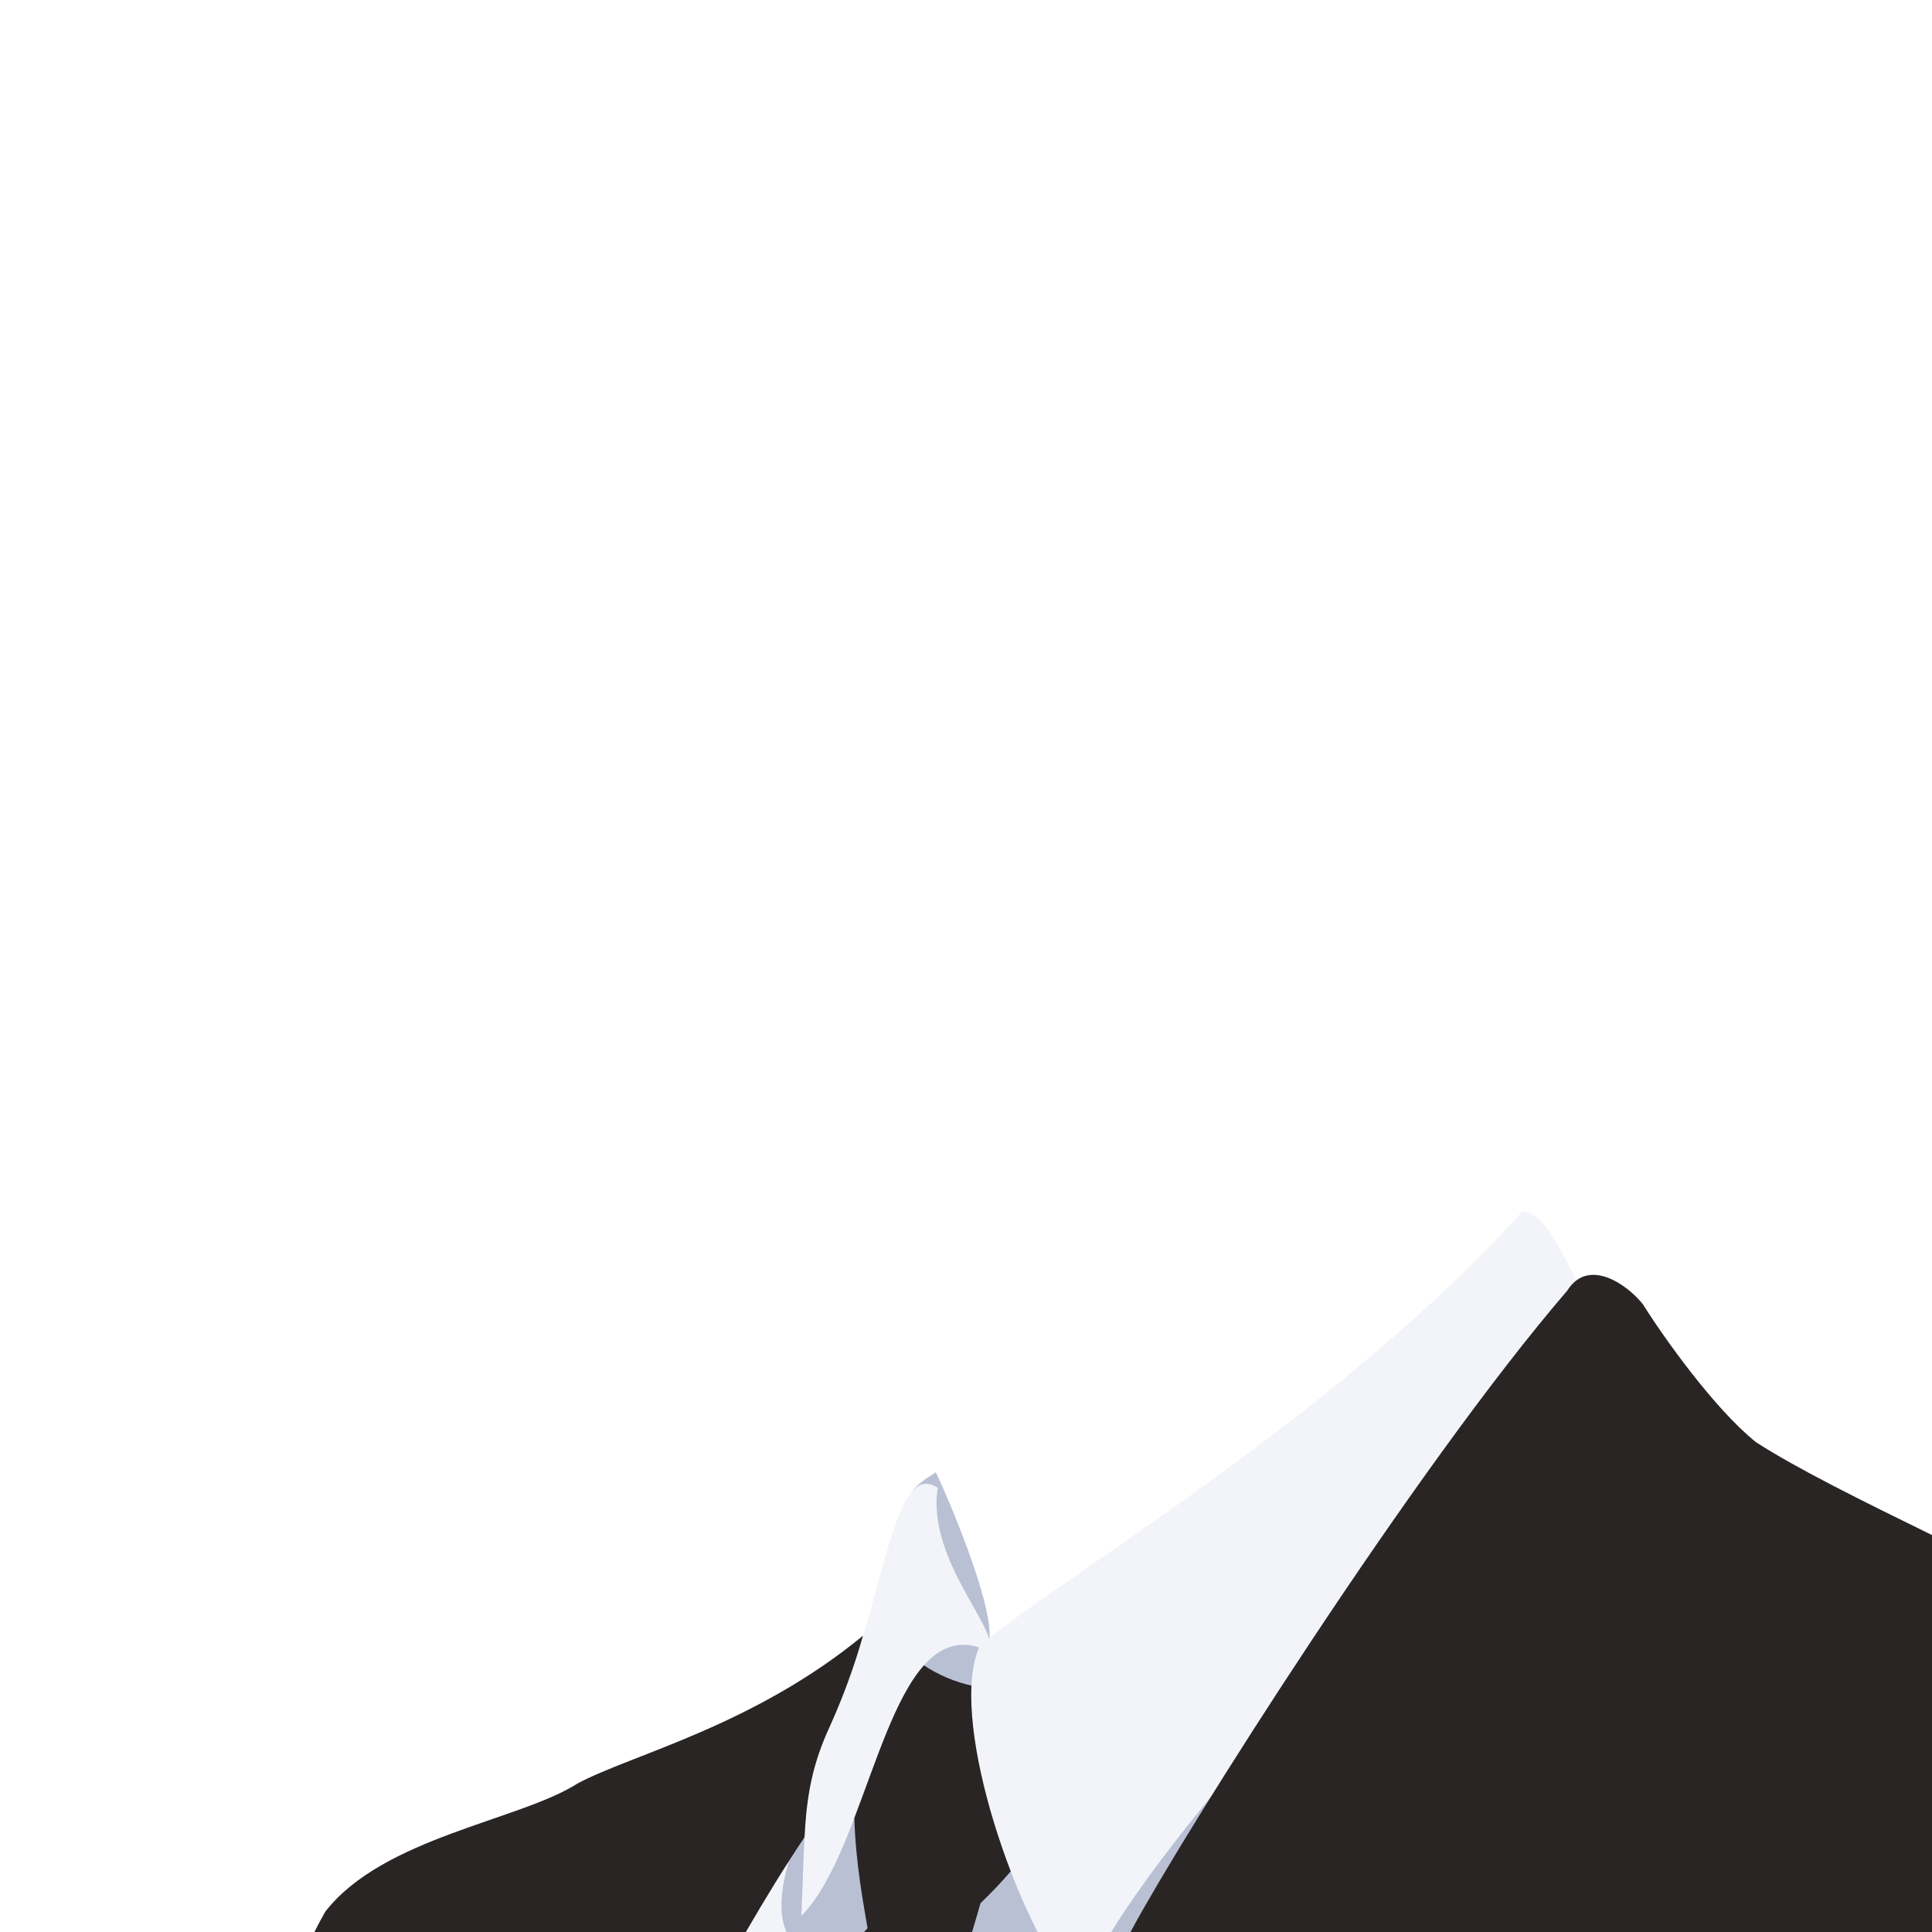
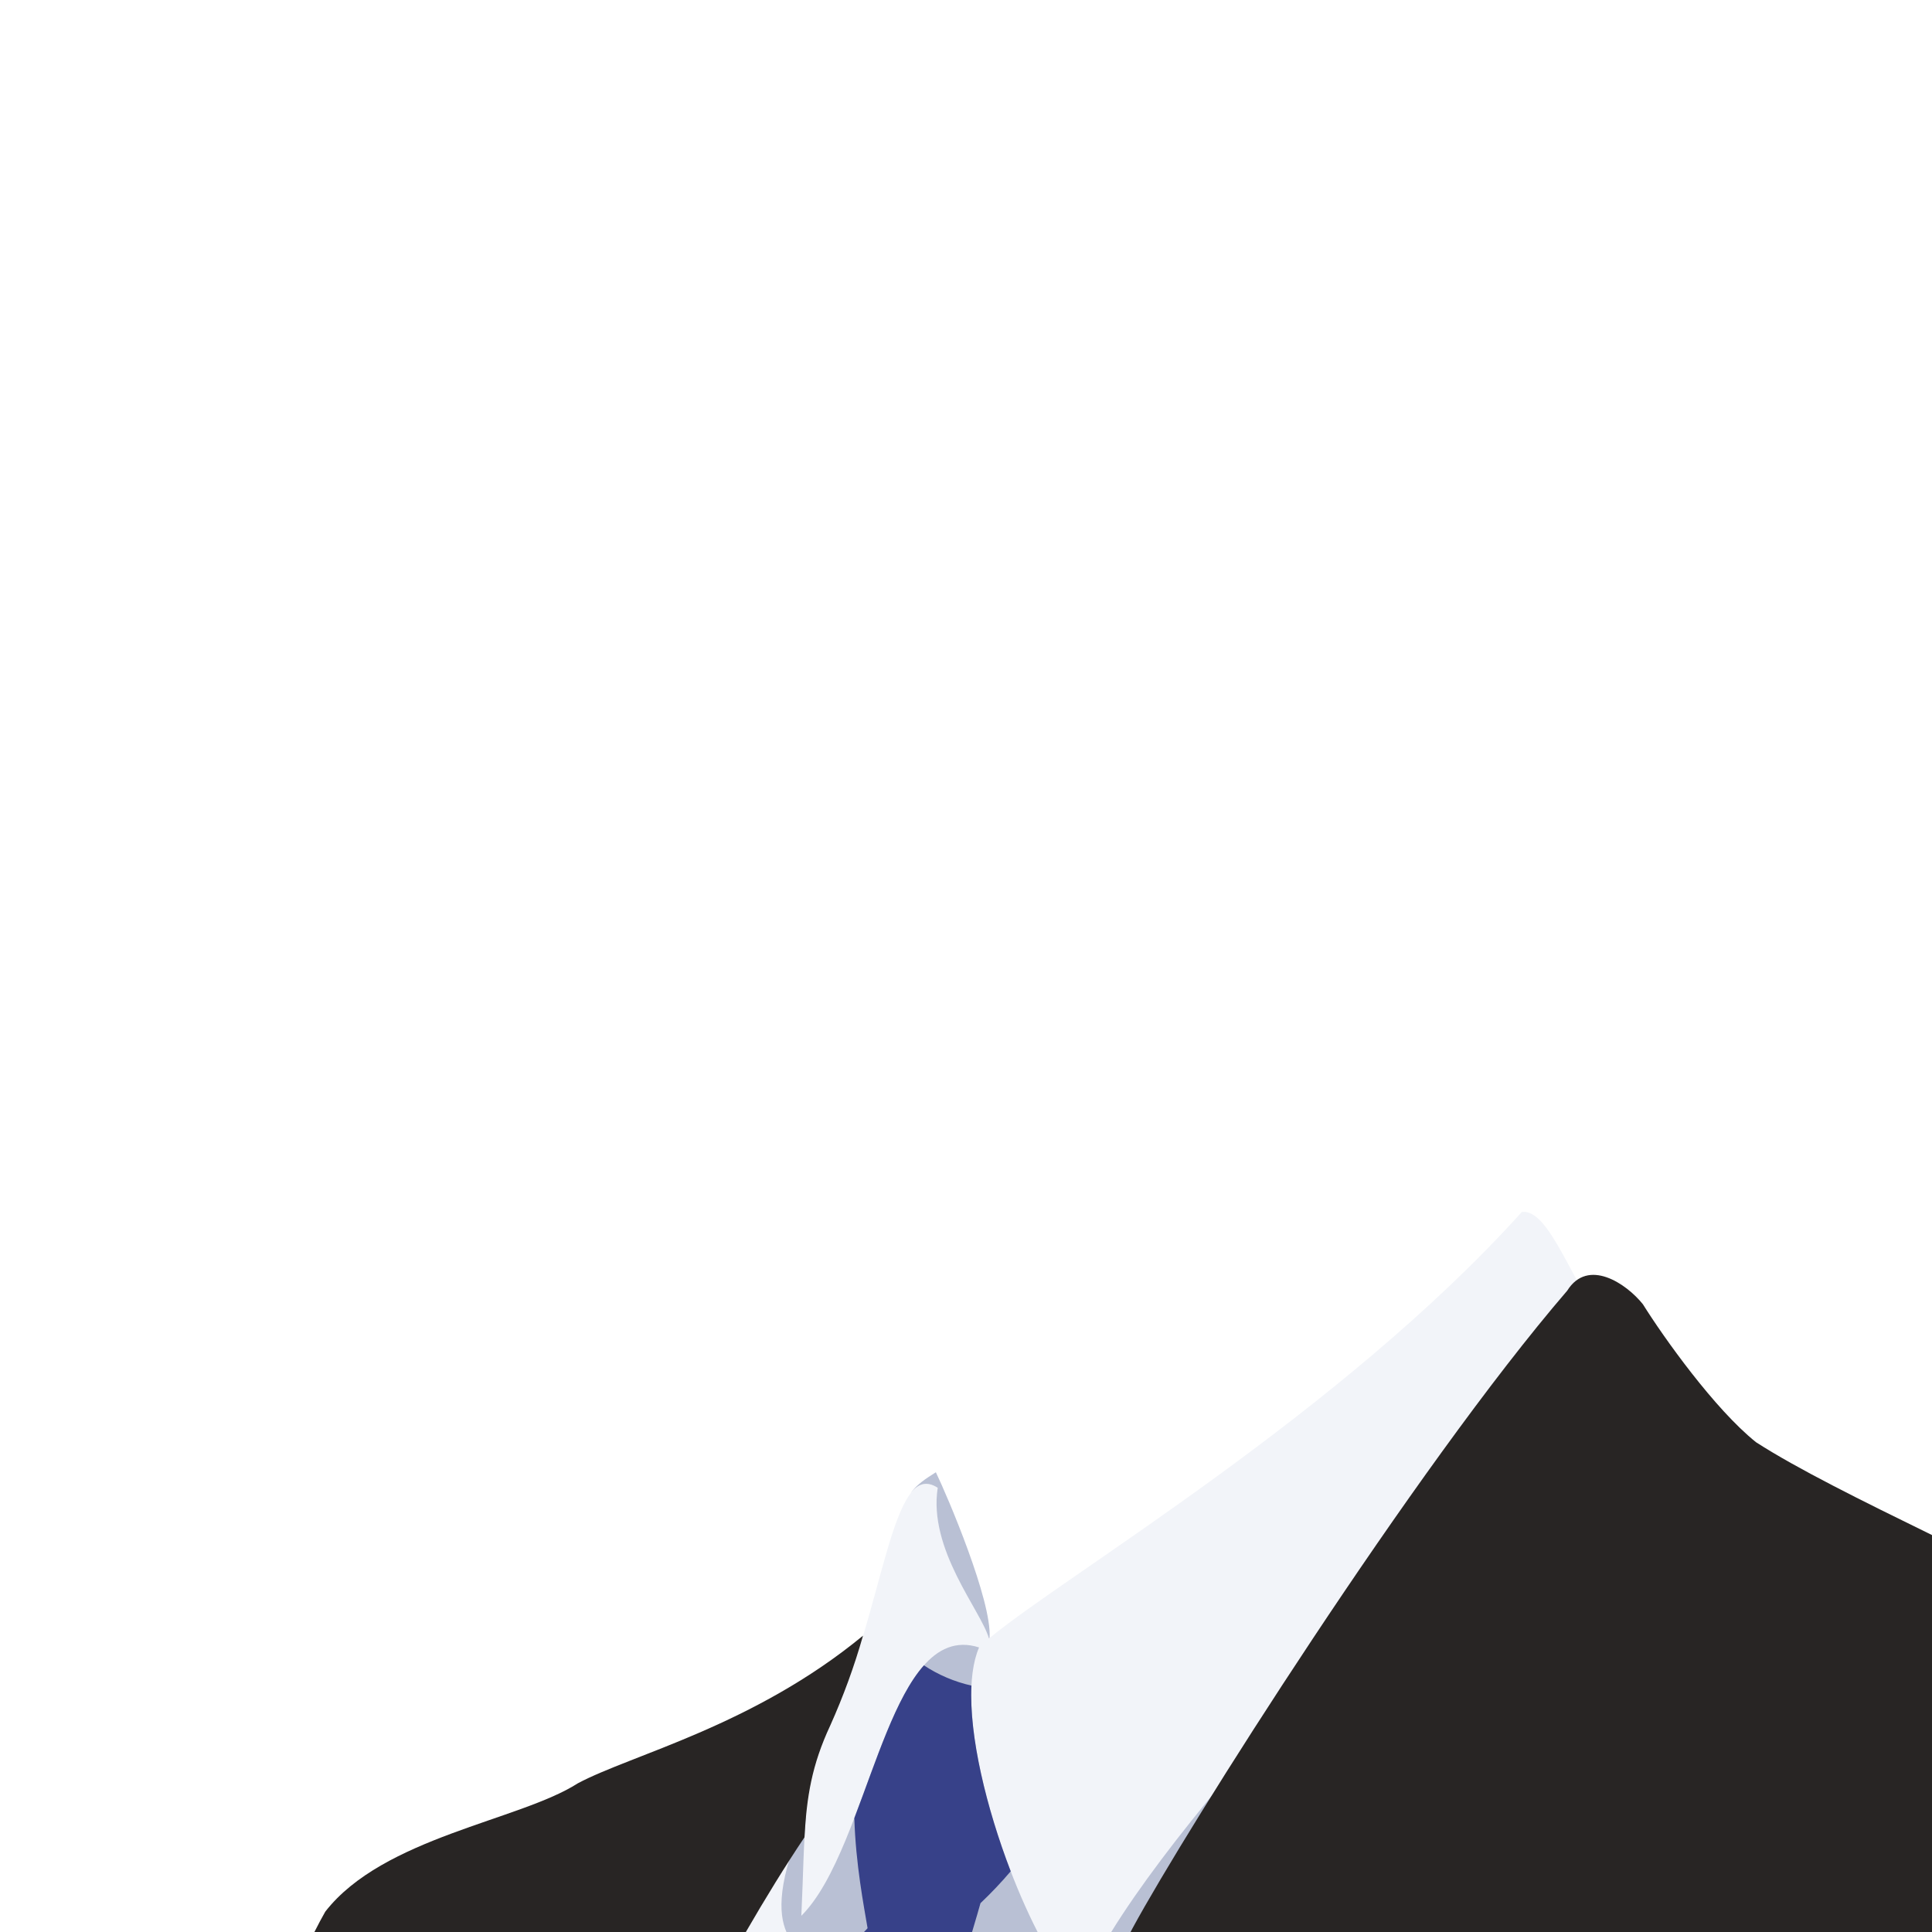
<svg xmlns="http://www.w3.org/2000/svg" viewBox="0 0 700 700">
  <defs>
-     <style>.a{fill:#f2f4f9;}.b{fill:#b9c0d4;}.c{fill:#282524;}.d{opacity:0;}.e{fill:red;}</style>
+     <style>.a{fill:#f2f4f9;}.b{fill:#b9c0d4;}.c{fill:#374189;}.d{fill:#282524;}.e{opacity:0;}.f{fill:red;}</style>
  </defs>
  <path class="a" d="M584,483.29c-13.5-15-22.13-45.65-32.63-44.15-65.94,73.11-164.77,131.15-193,154.48-2.89-10.13-22.05-32.14-18.56-54.57-17-11-19.41,44.08-38.91,86.08-6.76,14.49-8.54,25.87-9.36,40.55-7,10.39-14.11,22-21.24,34.32H500.63c49.64-84.64,95.67-160.31,100.2-169.36C600.83,512.19,590.89,494.17,584,483.29Z" />
  <path class="b" d="M339.75,539.05c-3.49,22.43,15.67,44.44,18.56,54.57a2.11,2.11,0,0,1,.23-.19c.93-13.34-15.27-51.35-19.46-60-1,.78-6.23,3.43-9.22,7.64C332.63,537.51,335.79,536.49,339.75,539.05Z" />
  <path class="b" d="M354.73,596.9c-33.25-10.68-39.27,72.1-64.39,97.23.72-15.14.76-26.46,1.75-36.64-10.52,24-10.09,35.7-7.15,42.51h91C359.56,668,345.72,617.85,354.73,596.9Z" />
  <path class="b" d="M582.08,489.49C550.65,532.19,443.24,634.29,402.62,700h26.9c62.2-70.16,160.73-188.08,160.73-199.45A58,58,0,0,0,582.08,489.49Z" />
  <path class="c" d="M366.2,678c-8.83-23-15.12-49-14.23-67.28a51.89,51.89,0,0,1-17.22-7.33c-10.24,11.53-17.25,34.53-25.21,55.33.49,16.74,3.48,32,4.8,39.9L313.05,700H352.2c1.35-4.55,2.4-8.09,3.05-10.45A147.36,147.36,0,0,0,366.2,678Z" />
-   <path class="c" d="M300.84,625.13a239.39,239.39,0,0,0,11.85-32.5c-39.72,32.72-83.88,43.12-103.34,53.5-21,13.5-70.5,19.5-91.5,46.5-1.24,2.16-2.55,4.64-3.93,7.37H270.24c7.13-12.32,14.27-23.93,21.24-34.32C292.3,651,294.08,639.62,300.84,625.13Z" />
-   <path class="c" d="M595.25,472.55c-6-7.5-19.92-16.91-27.42-4.91-55.5,64.5-138,195-157.49,231l-.72,1.37H700V556.18c-25.76-12.6-48.79-24-63.75-33.63C621.25,510.55,602.75,484.55,595.25,472.55Z" />
-   <g class="d">
-     <path class="e" d="M699,1V699H1V1H699m1-1H0V700H700V0Z" />
+   <path class="d" d="M300.84,625.13a239.39,239.39,0,0,0,11.85-32.5c-39.72,32.72-83.88,43.12-103.34,53.5-21,13.5-70.5,19.5-91.5,46.5-1.24,2.16-2.55,4.64-3.93,7.37H270.24c7.13-12.32,14.27-23.93,21.24-34.32C292.3,651,294.08,639.62,300.84,625.13Z" />
+   <path class="d" d="M595.25,472.55c-6-7.5-19.92-16.91-27.42-4.91-55.5,64.5-138,195-157.49,231l-.72,1.37H700V556.18c-25.76-12.6-48.79-24-63.75-33.63C621.25,510.55,602.75,484.55,595.25,472.55Z" />
+   <g class="e">
+     <path class="f" d="M699,1V699H1V1H699m1-1H0V700H700V0Z" />
  </g>
</svg>
